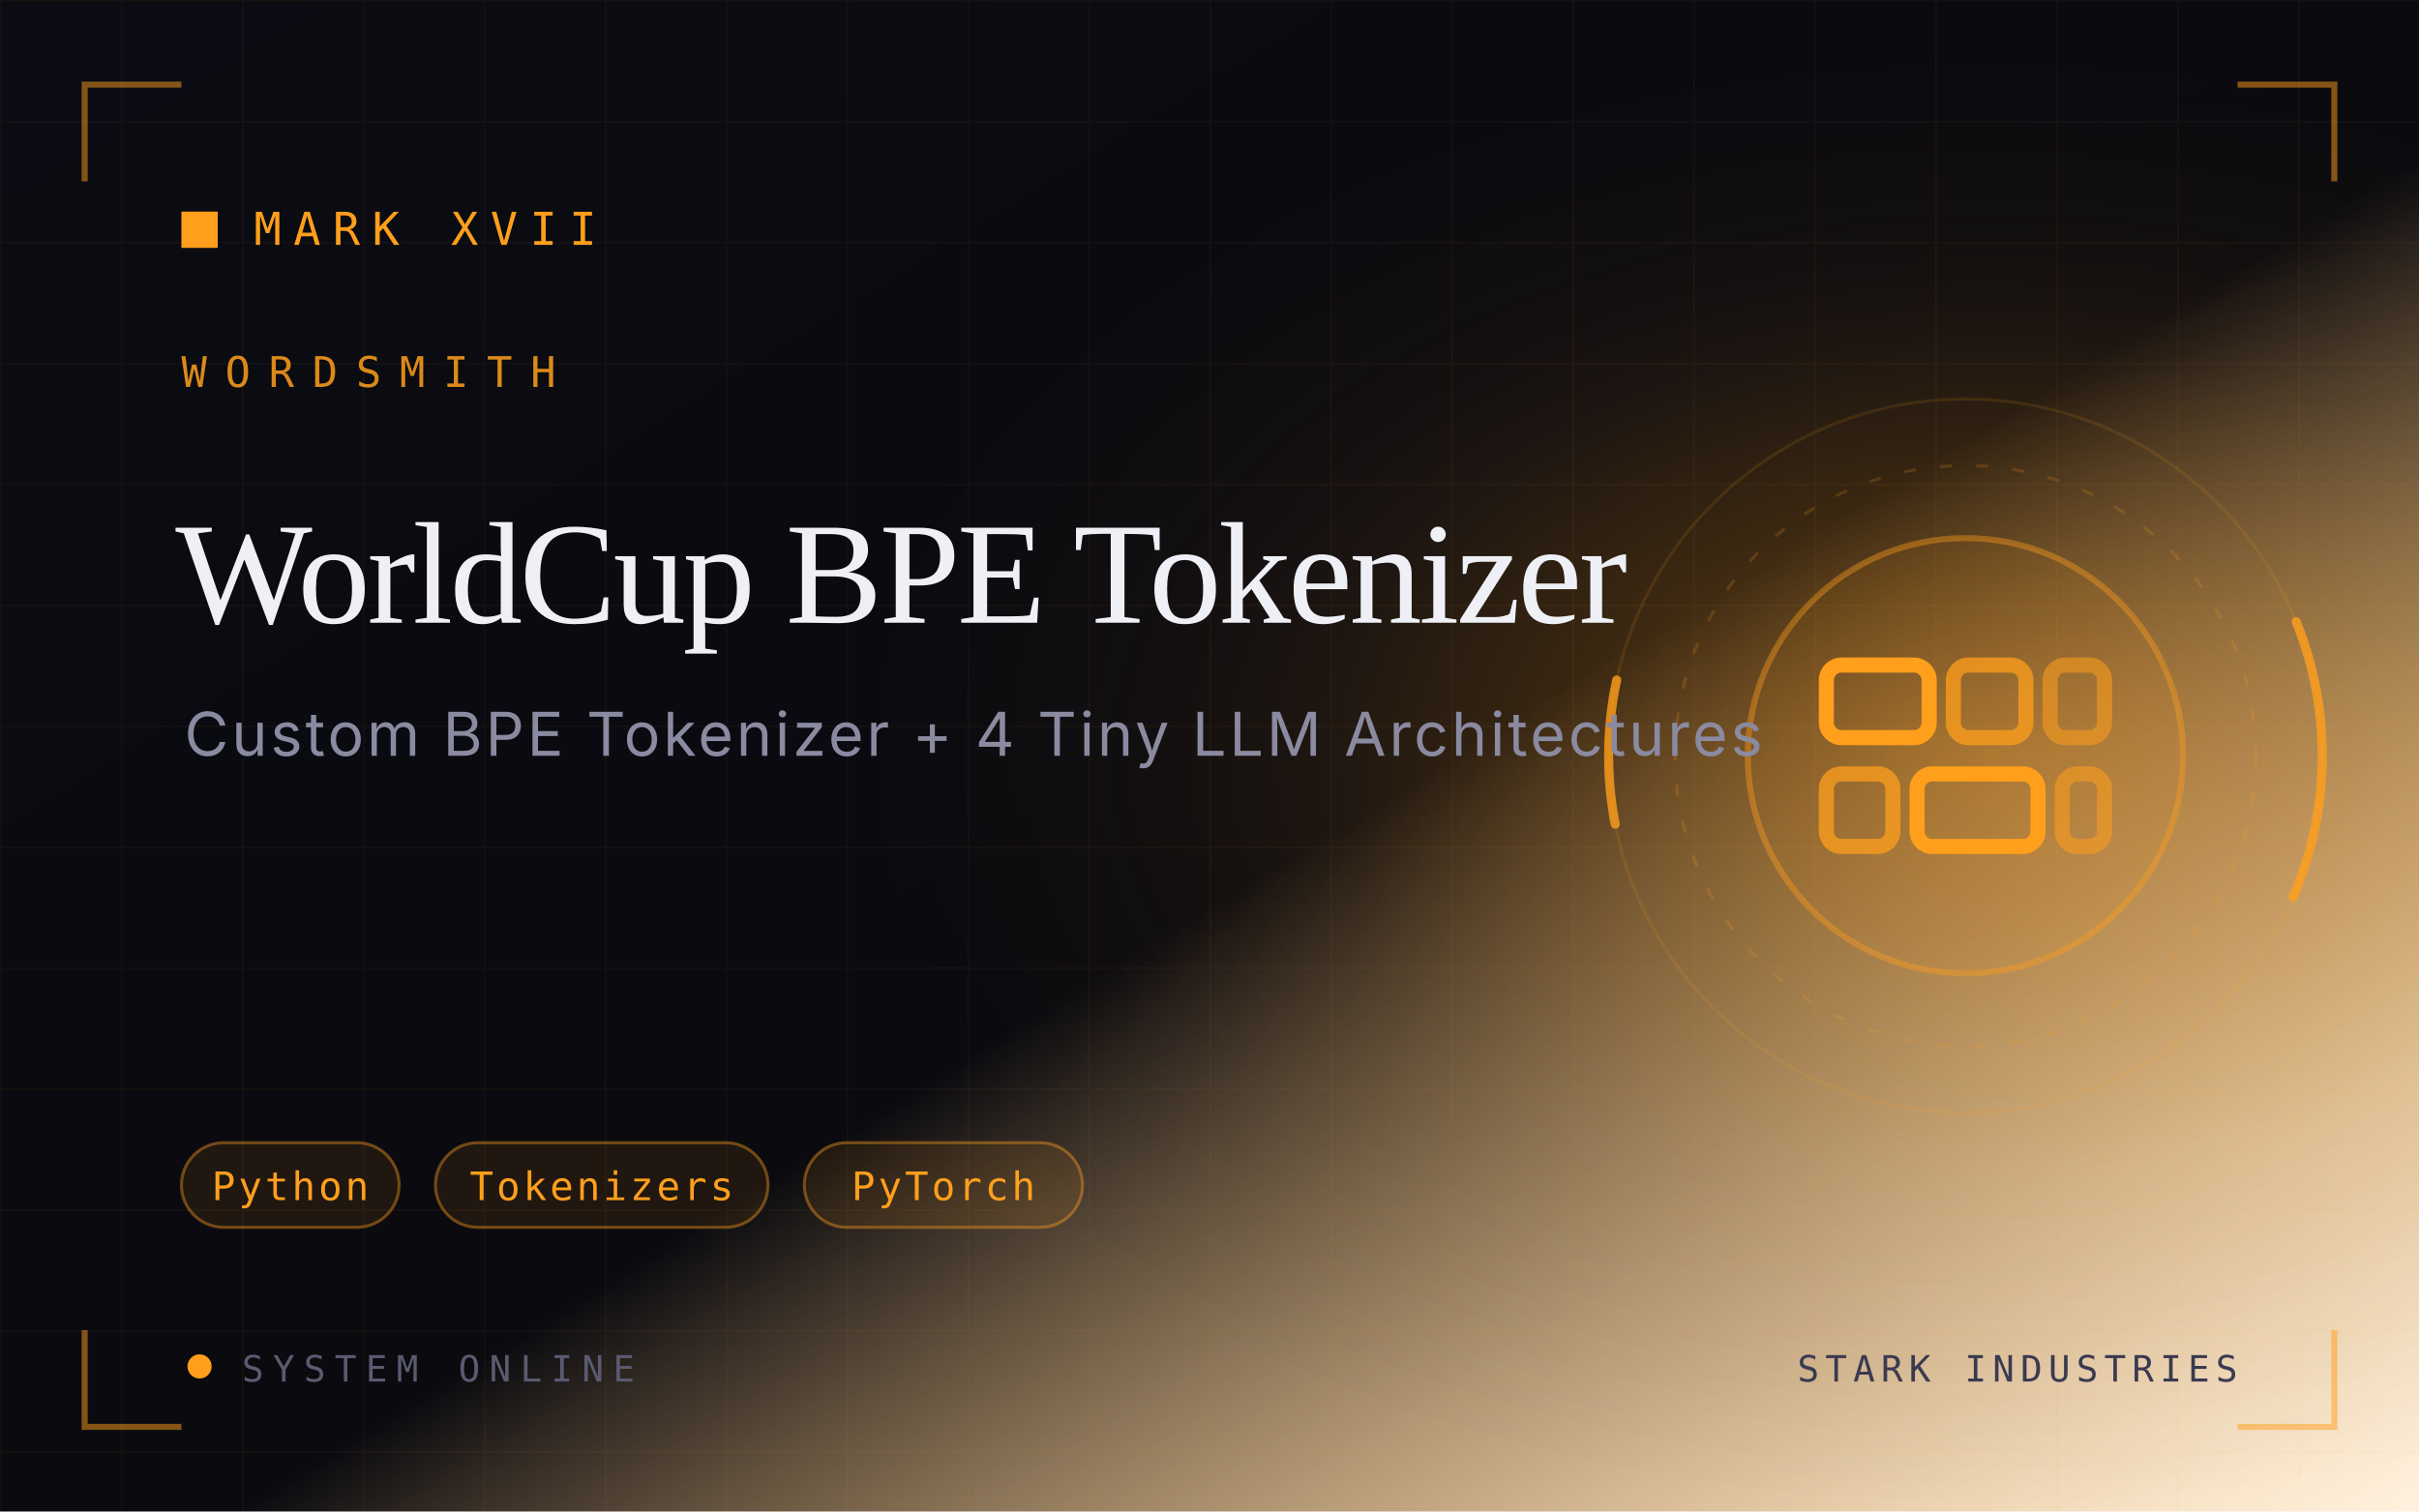
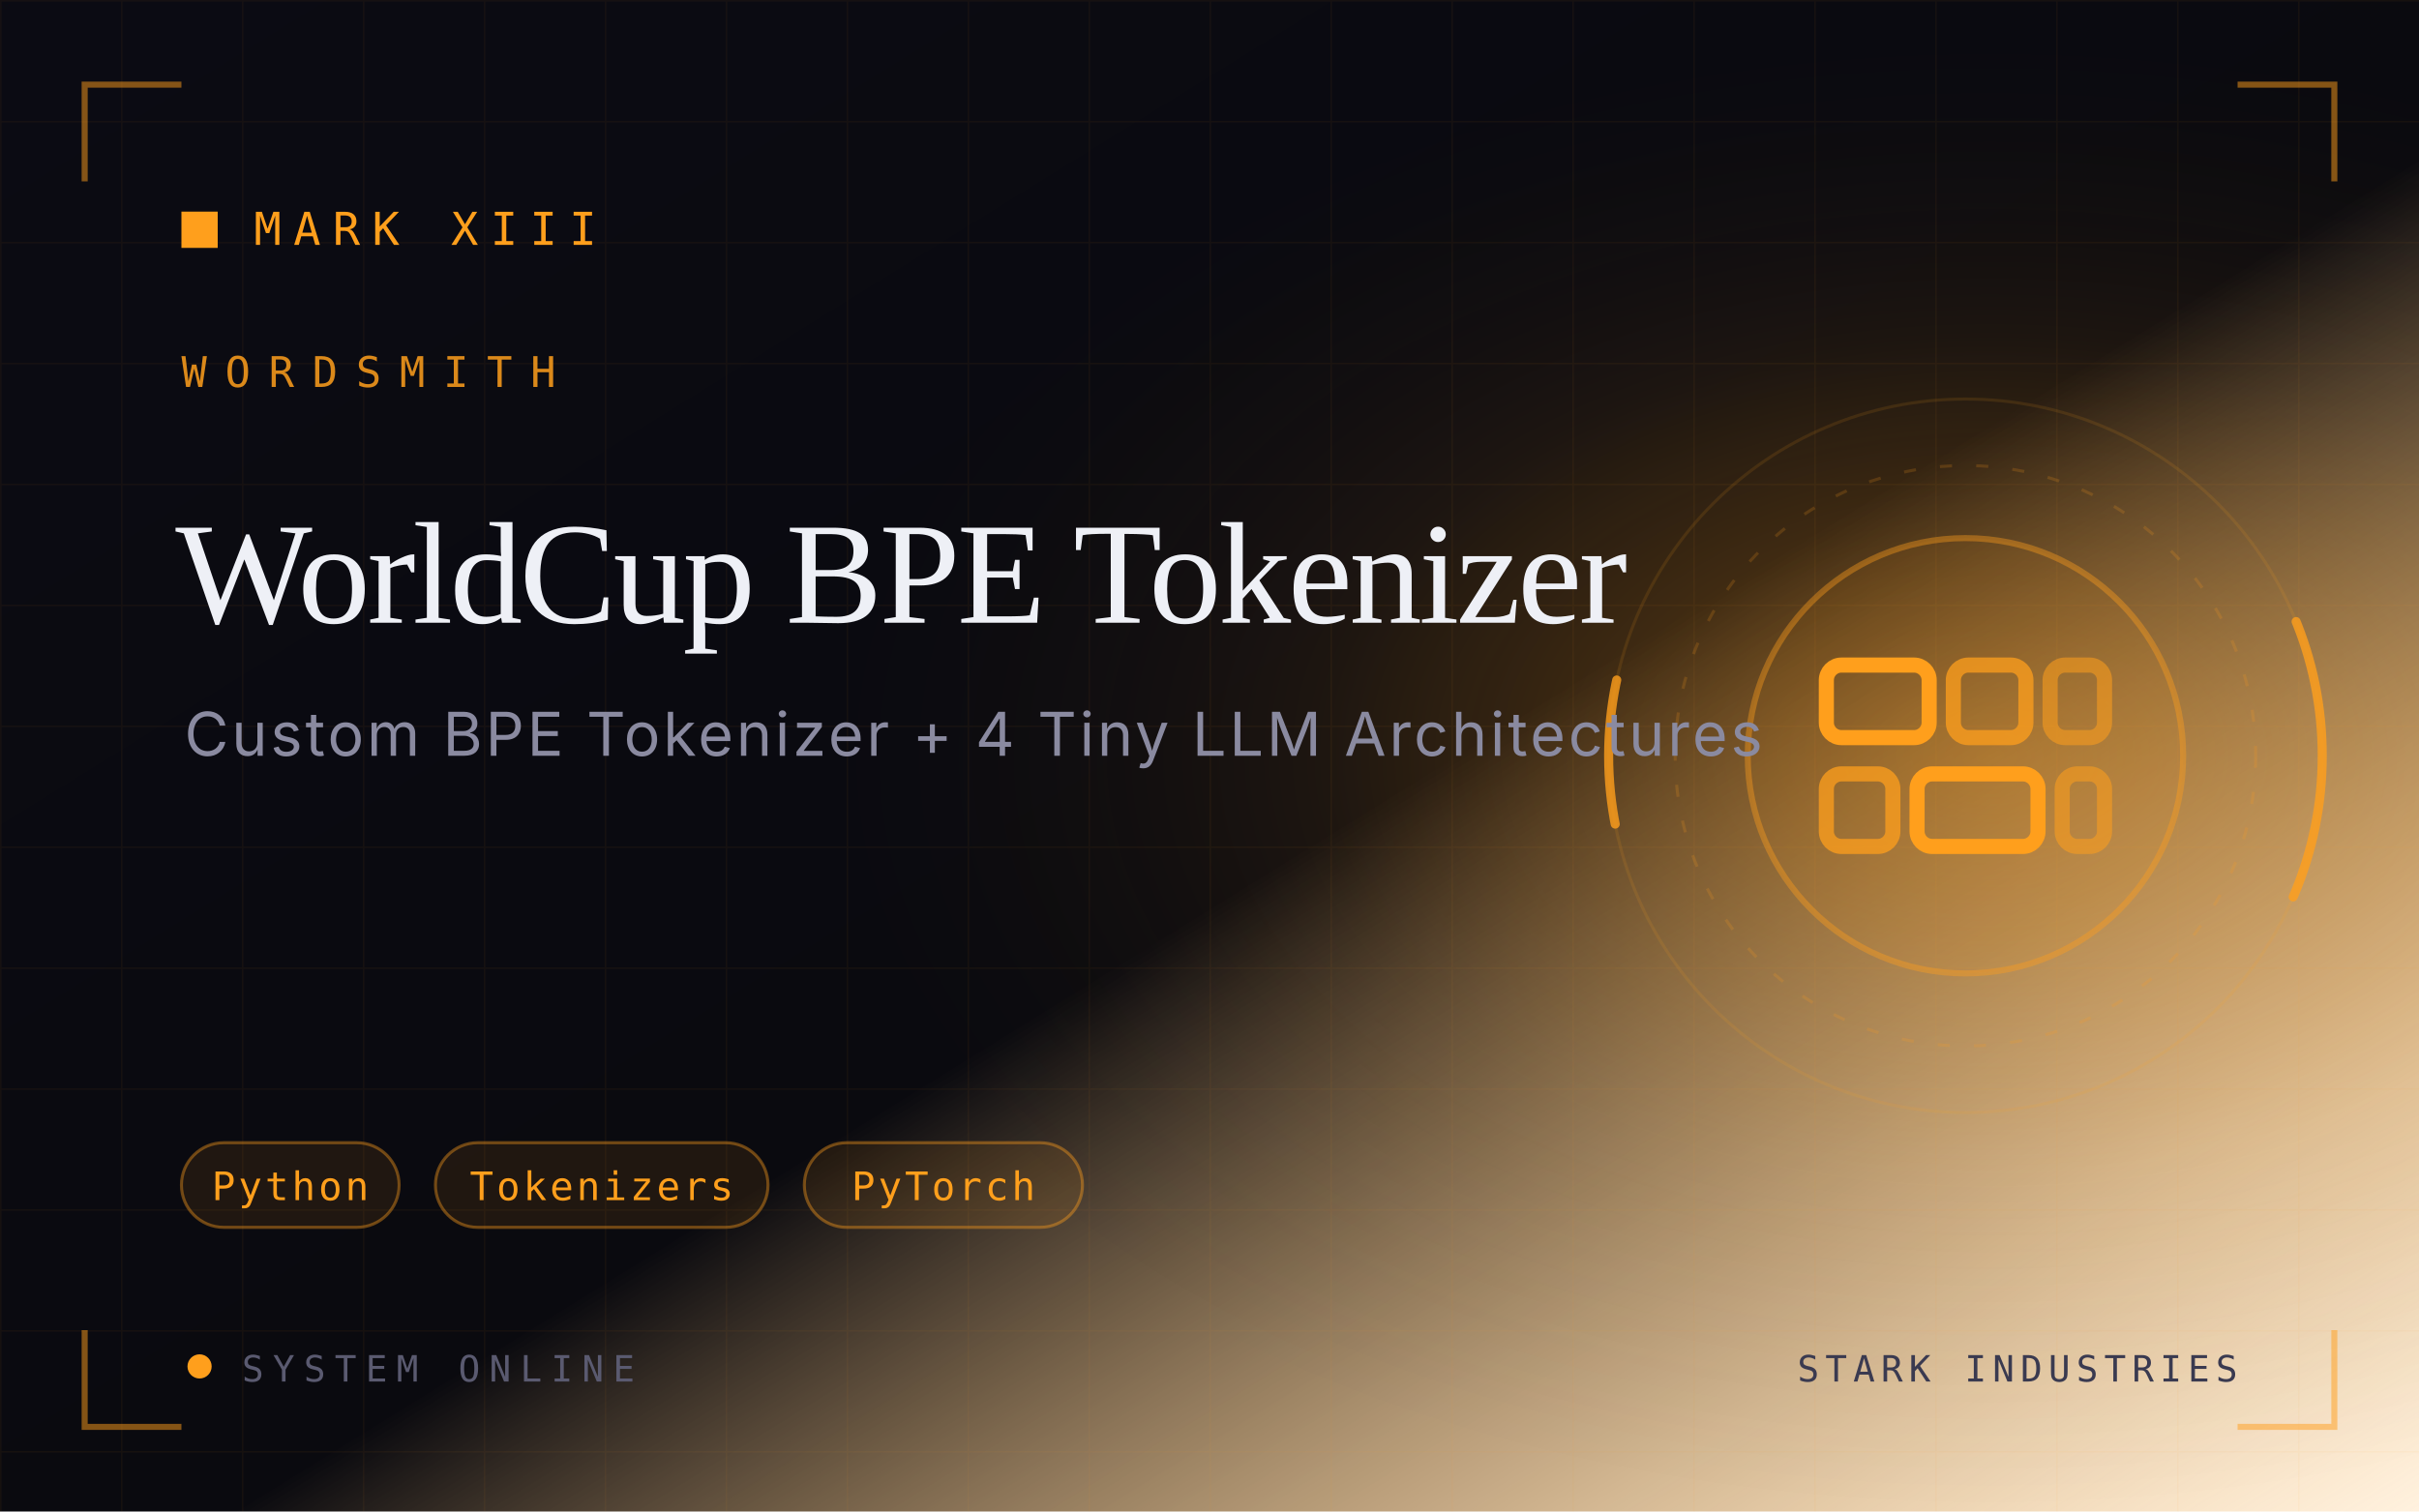
<svg xmlns="http://www.w3.org/2000/svg" viewBox="0 0 800 500" width="800" height="500" role="img" aria-label="WorldCup BPE Tokenizer">
  <defs>
    <linearGradient id="bg" x1="0" y1="0" x2="1" y2="1">
      <stop offset="0" stop-color="#0b0b13" />
      <stop offset="0.55" stop-color="#0a0a0f" />
      <stop offset="1" stop-color="rgba(255,159,28,0.14)" />
    </linearGradient>
    <radialGradient id="glow" cx="0.82" cy="0.5" r="0.5">
      <stop offset="0" stop-color="rgba(255,159,28,0.4)" />
      <stop offset="0.55" stop-color="rgba(255,159,28,0.08)" />
      <stop offset="1" stop-color="rgba(0,0,0,0)" />
    </radialGradient>
    <pattern id="grid" width="40" height="40" patternUnits="userSpaceOnUse">
      <path d="M40 0 H0 V40" fill="none" stroke="rgba(255,159,28,0.05)" stroke-width="1" />
    </pattern>
  </defs>
  <rect width="800" height="500" fill="url(#bg)" />
  <rect width="800" height="500" fill="url(#grid)" />
  <rect width="800" height="500" fill="url(#glow)" />
  <g stroke="rgba(255,159,28,0.5)" stroke-width="2" fill="none">
    <path d="M28 60 V28 H60" />
    <path d="M740 28 H772 V60" />
    <path d="M28 440 V472 H60" />
    <path d="M772 440 V472 H740" />
  </g>
  <g transform="translate(650 250)">
    <circle r="118" fill="none" stroke="rgba(255,159,28,0.12)" stroke-width="1" />
    <circle r="96" fill="none" stroke="rgba(255,159,28,0.18)" stroke-width="1" stroke-dasharray="4 8" />
    <circle r="72" fill="none" stroke="rgba(255,159,28,0.4)" stroke-width="2" />
    <circle r="72" fill="rgba(255,159,28,0.06)" />
    <circle r="118" fill="none" stroke="#ff9f1c" stroke-width="3" stroke-dasharray="48 300" stroke-linecap="round" opacity="0.8" />
  </g>
  <g transform="translate(650 250)" fill="none" stroke="#ff9f1c" stroke-width="5" stroke-linecap="round" stroke-linejoin="round">
    <rect x="-46" y="-30" width="34" height="24" rx="5" />
    <rect x="-4" y="-30" width="24" height="24" rx="5" opacity="0.75" />
    <rect x="28" y="-30" width="18" height="24" rx="5" opacity="0.55" />
    <rect x="-46" y="6" width="22" height="24" rx="5" opacity="0.75" />
    <rect x="-16" y="6" width="40" height="24" rx="5" />
    <rect x="32" y="6" width="14" height="24" rx="5" opacity="0.55" />
  </g>
  <g>
    <rect x="60" y="70" width="12" height="12" fill="#ff9f1c" />
-     <text x="84" y="81" font-family="'JetBrains Mono', monospace" font-size="15" fill="#ff9f1c" letter-spacing="4">MARK XVII</text>
+     <text x="84" y="81" font-family="'JetBrains Mono', monospace" font-size="15" fill="#ff9f1c" letter-spacing="4">MARK XIII</text>
    <text x="60" y="128" font-family="'JetBrains Mono', monospace" font-size="14" fill="rgba(255,159,28,0.85)" letter-spacing="6">WORDSMITH</text>
    <text x="58" y="206" font-family="Georgia, 'Times New Roman', serif" font-size="48" fill="#eef0f6" letter-spacing="-1">WorldCup BPE Tokenizer</text>
    <text x="61" y="250" font-family="'Inter', system-ui, sans-serif" font-size="20" fill="#8a8aa0" letter-spacing="1">Custom BPE Tokenizer + 4 Tiny LLM Architectures</text>
  </g>
  <g>
    <rect x="60" y="378" width="72" height="28" rx="14" fill="rgba(255,159,28,0.09)" stroke="rgba(255,159,28,0.4)" />
    <text x="96" y="397" font-family="'JetBrains Mono', monospace" font-size="13" fill="#ff9f1c" text-anchor="middle" letter-spacing="1">Python</text>
  </g>
  <g>
    <rect x="144" y="378" width="110" height="28" rx="14" fill="rgba(255,159,28,0.09)" stroke="rgba(255,159,28,0.4)" />
    <text x="199" y="397" font-family="'JetBrains Mono', monospace" font-size="13" fill="#ff9f1c" text-anchor="middle" letter-spacing="1">Tokenizers</text>
  </g>
  <g>
    <rect x="266" y="378" width="92" height="28" rx="14" fill="rgba(255,159,28,0.09)" stroke="rgba(255,159,28,0.4)" />
    <text x="312" y="397" font-family="'JetBrains Mono', monospace" font-size="13" fill="#ff9f1c" text-anchor="middle" letter-spacing="1">PyTorch</text>
  </g>
  <g>
    <circle cx="66" cy="452" r="4" fill="#ff9f1c" />
    <text x="80" y="457" font-family="'JetBrains Mono', monospace" font-size="12" fill="#5a5a70" letter-spacing="3">SYSTEM ONLINE</text>
  </g>
  <text x="740" y="457" font-family="'JetBrains Mono', monospace" font-size="12" fill="#3a3a50" text-anchor="end" letter-spacing="2">STARK INDUSTRIES</text>
</svg>
